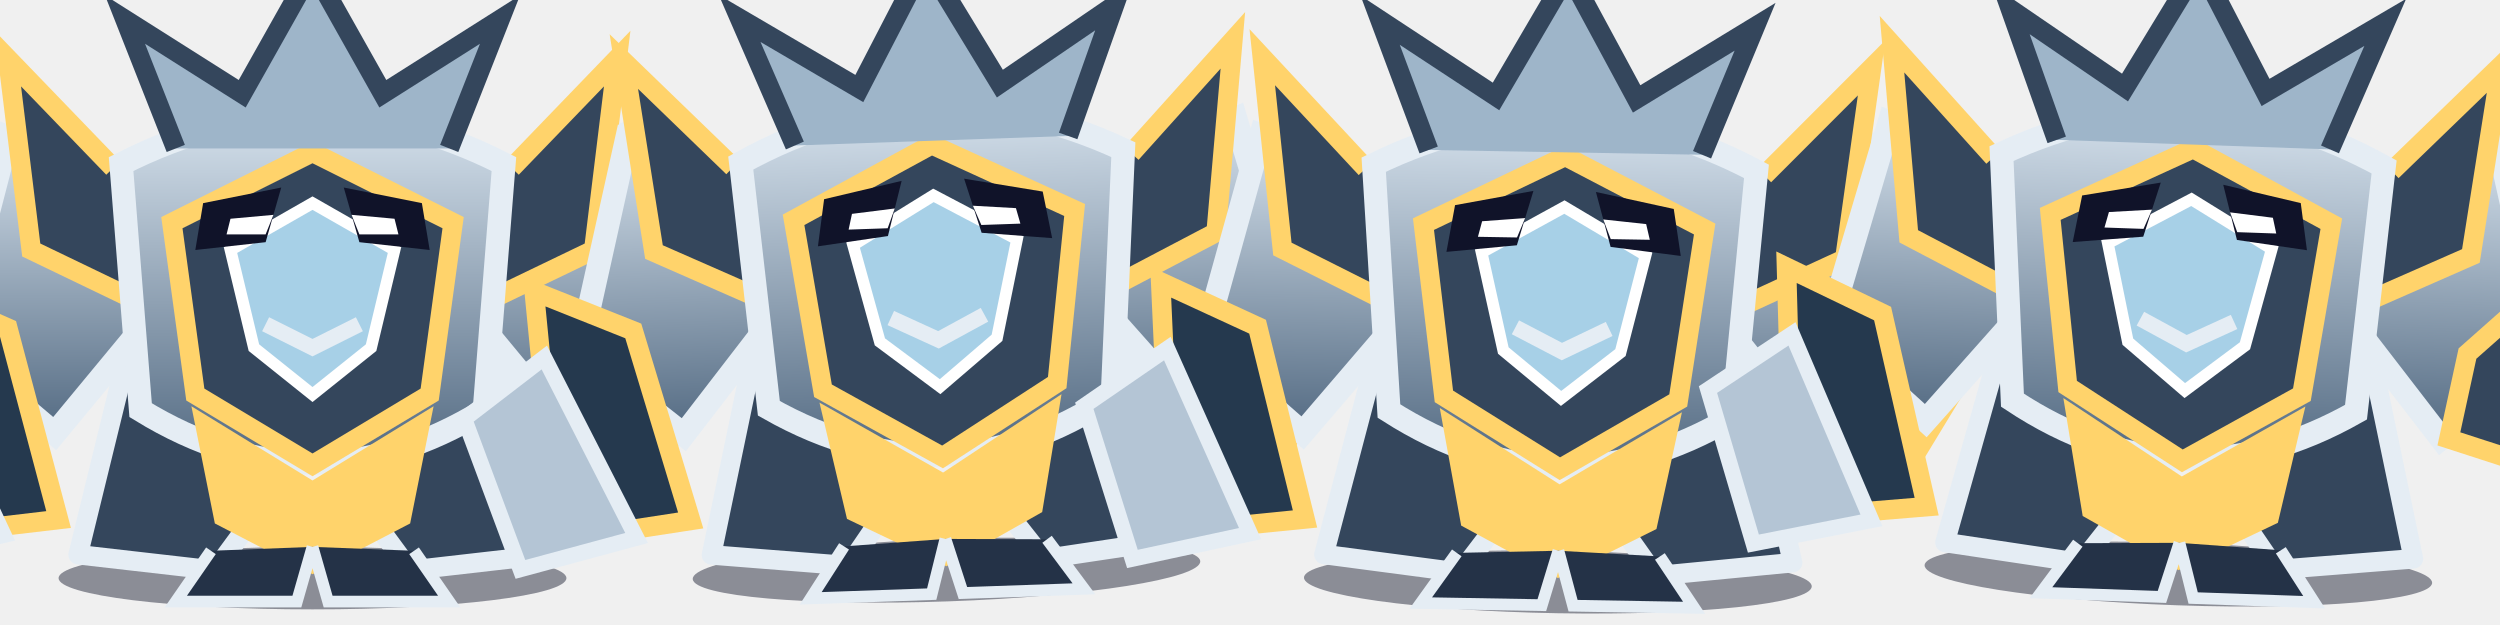
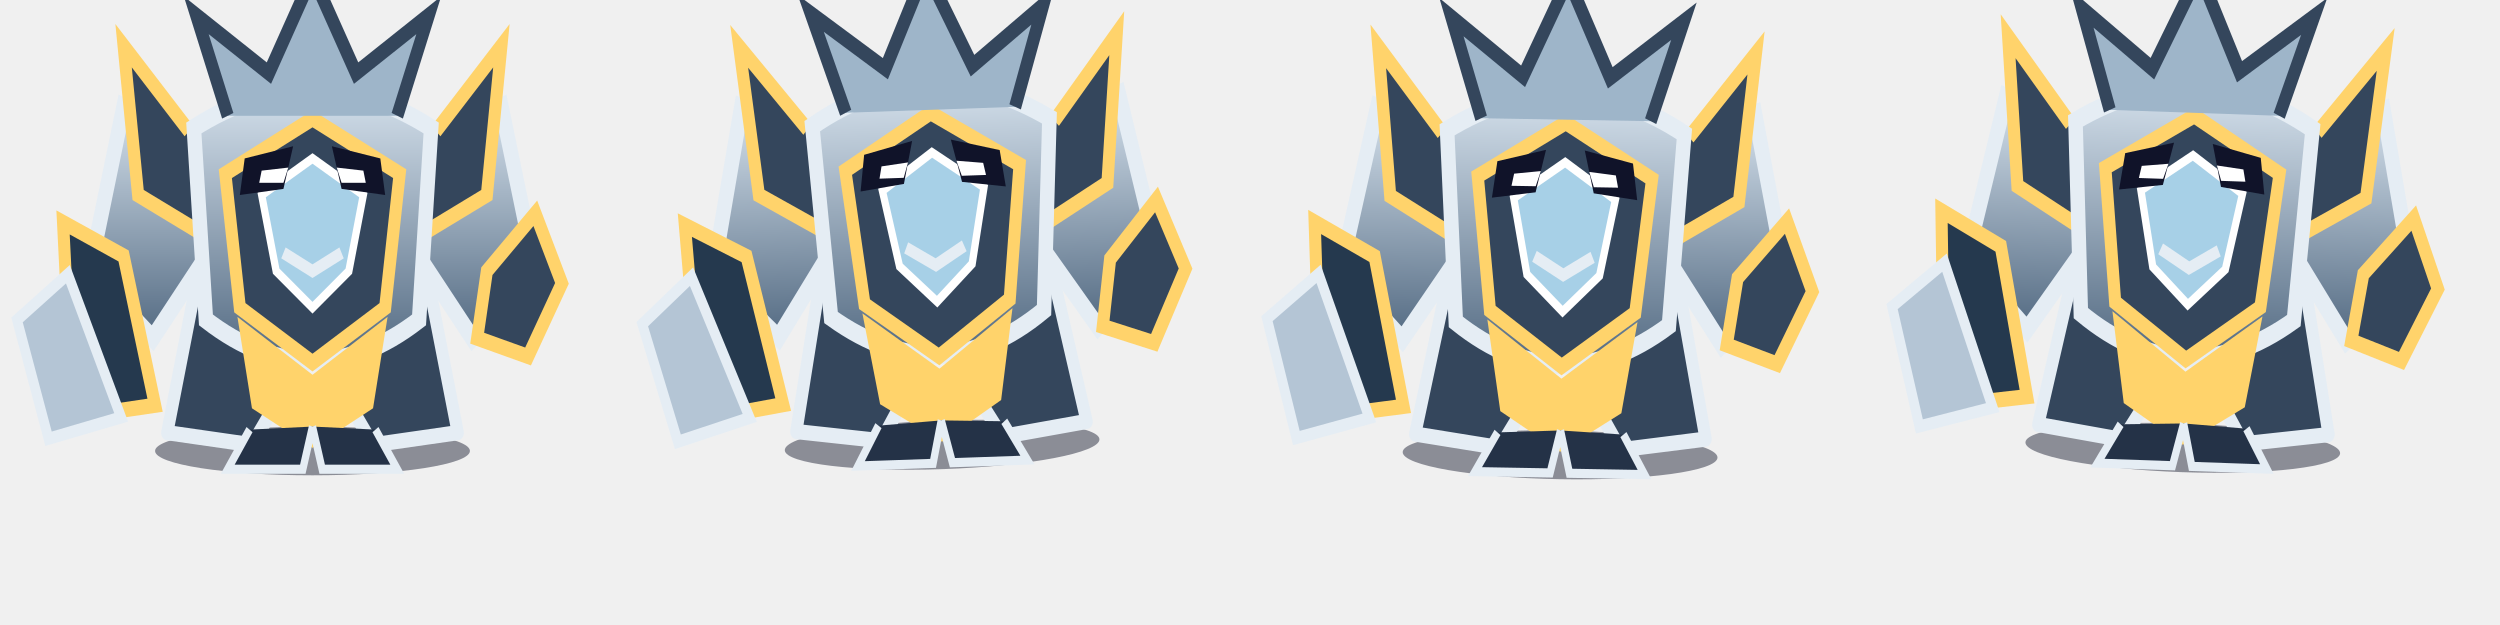
<svg xmlns="http://www.w3.org/2000/svg" width="640" height="160" viewBox="0 0 640 160">
  <defs>
    <linearGradient id="g" x2="0" y2="1">
      <stop stop-color="#d5e1ec" />
      <stop offset="1" stop-color="#536a82" />
    </linearGradient>
  </defs>
-   <g transform="translate(0,0) translate(80,0) translate(0,0) rotate(0 0 80)">
+   <g transform="translate(0,0) translate(80,0) translate(0,0) rotate(0 0 80) scale(0.62 0.78)">
    <ellipse cy="148" rx="65" ry="8" fill="#101329" opacity=".45" />
    <path d="M-48 93 L-60 142 L-25 146 L0 112 L25 146 L60 142 L48 93Z" fill="#34465c" stroke="#e5edf4" stroke-width="5" stroke-linejoin="round" />
    <path d="M-48 46 L-78 35 L-92 89 L-66 111 L-42 82 M48 46 L78 35 L92 89 L66 111 L42 82" fill="url(#g)" stroke="#e5edf4" stroke-width="6" />
    <path d="M-51 43 L-78 15 L-72 64 L-45 77 M51 43 L78 15 L72 64 L45 77" fill="#34465c" stroke="#ffd36b" stroke-width="5" />
    <path d="M-49 42 Q0 17 49 42 L44 105 Q0 132 -44 105Z" fill="url(#g)" stroke="#e5edf4" stroke-width="6" />
    <path d="M-36 57 L0 39 L36 57 L30 101 L0 119 L-30 101Z" fill="#34465c" stroke="#ffd36b" stroke-width="5" />
    <path d="M-21 64 L0 52 L21 64 L15 89 L0 101 L-15 89Z" fill="#a7d0e7" stroke="#fff" stroke-width="3" />
    <path d="M-35 38 L-48 5 L-18 24 L0 -8 L18 24 L48 5 L35 38" fill="#9eb5c9" stroke="#34465c" stroke-width="5" />
    <path d="M-28 52 L-8 48 L-12 62 L-30 64 M28 52 L8 48 L12 62 L30 64" fill="#101329" />
    <path d="M-21 56 L-10 55 L-12 60 L-22 60 M21 56 L10 55 L12 60 L22 60" fill="#fff" />
    <path d="M-12 83 L0 89 L12 83" fill="none" stroke="#e5edf4" stroke-width="4" />
    <path d="M-31 104 L0 123 L31 104 L25 134 L0 147 L-25 134Z" fill="#ffd36b" />
    <path d="M-78 84 L-103 73 L-99 137 L-65 133Z" fill="#25394e" stroke="#ffd36b" stroke-width="5" />
    <path d="M-101 90 L-122 105 L-109 144 L-79 137Z" fill="#b4c5d5" stroke="#e5edf4" stroke-width="4" />
    <path d="M72 89 L92 70 L103 93 L89 117 L68 111Z" fill="#34465c" stroke="#ffd36b" stroke-width="5" />
    <path d="M-26 141 L-35 154 L-4 154 L0 140 M26 141 L35 154 L4 154 L0 140" fill="#243247" stroke="#e5edf4" stroke-width="3" />
  </g>
-   <g transform="translate(160,0) translate(80,0) rotate(-2 0 80) translate(0,-2)">
+   <g transform="translate(160,0) translate(80,0) rotate(-2 0 80) scale(0.62 0.78) translate(0,-2)">
    <ellipse cy="148" rx="65" ry="8" fill="#101329" opacity=".45" />
    <path d="M-48 93 L-60 142 L-25 146 L0 112 L25 146 L60 142 L48 93Z" fill="#34465c" stroke="#e5edf4" stroke-width="5" stroke-linejoin="round" />
    <path d="M-48 46 L-78 35 L-92 89 L-66 111 L-42 82 M48 46 L78 35 L92 89 L66 111 L42 82" fill="url(#g)" stroke="#e5edf4" stroke-width="6" />
    <path d="M-51 43 L-78 15 L-72 64 L-45 77 M51 43 L78 15 L72 64 L45 77" fill="#34465c" stroke="#ffd36b" stroke-width="5" />
    <path d="M-49 42 Q0 17 49 42 L44 105 Q0 132 -44 105Z" fill="url(#g)" stroke="#e5edf4" stroke-width="6" />
    <path d="M-36 57 L0 39 L36 57 L30 101 L0 119 L-30 101Z" fill="#34465c" stroke="#ffd36b" stroke-width="5" />
    <path d="M-21 64 L0 52 L21 64 L15 89 L0 101 L-15 89Z" fill="#a7d0e7" stroke="#fff" stroke-width="3" />
    <path d="M-35 38 L-48 5 L-18 24 L0 -8 L18 24 L48 5 L35 38" fill="#9eb5c9" stroke="#34465c" stroke-width="5" />
    <path d="M-28 52 L-8 48 L-12 62 L-30 64 M28 52 L8 48 L12 62 L30 64" fill="#101329" />
    <path d="M-21 56 L-10 55 L-12 60 L-22 60 M21 56 L10 55 L12 60 L22 60" fill="#fff" />
    <path d="M-12 83 L0 89 L12 83" fill="none" stroke="#e5edf4" stroke-width="4" />
    <path d="M-31 104 L0 123 L31 104 L25 134 L0 147 L-25 134Z" fill="#ffd36b" />
    <path d="M-78 84 L-103 73 L-99 137 L-65 133Z" fill="#25394e" stroke="#ffd36b" stroke-width="5" />
    <path d="M-101 90 L-122 105 L-109 144 L-79 137Z" fill="#b4c5d5" stroke="#e5edf4" stroke-width="4" />
    <path d="M72 89 L92 70 L103 93 L89 117 L68 111Z" fill="#34465c" stroke="#ffd36b" stroke-width="5" />
    <path d="M-26 141 L-35 154 L-4 154 L0 140 M26 141 L35 154 L4 154 L0 140" fill="#243247" stroke="#e5edf4" stroke-width="3" />
  </g>
-   <g transform="translate(320,0) translate(80,0) translate(0,1) rotate(1 0 80)">
+   <g transform="translate(320,0) translate(80,0) translate(0,1) rotate(1 0 80) scale(0.62 0.78)">
    <ellipse cy="148" rx="65" ry="8" fill="#101329" opacity=".45" />
    <path d="M-48 93 L-60 142 L-25 146 L0 112 L25 146 L60 142 L48 93Z" fill="#34465c" stroke="#e5edf4" stroke-width="5" stroke-linejoin="round" />
    <path d="M-48 46 L-78 35 L-92 89 L-66 111 L-42 82 M48 46 L78 35 L92 89 L66 111 L42 82" fill="url(#g)" stroke="#e5edf4" stroke-width="6" />
    <path d="M-51 43 L-78 15 L-72 64 L-45 77 M51 43 L78 15 L72 64 L45 77" fill="#34465c" stroke="#ffd36b" stroke-width="5" />
    <path d="M-49 42 Q0 17 49 42 L44 105 Q0 132 -44 105Z" fill="url(#g)" stroke="#e5edf4" stroke-width="6" />
    <path d="M-36 57 L0 39 L36 57 L30 101 L0 119 L-30 101Z" fill="#34465c" stroke="#ffd36b" stroke-width="5" />
    <path d="M-21 64 L0 52 L21 64 L15 89 L0 101 L-15 89Z" fill="#a7d0e7" stroke="#fff" stroke-width="3" />
    <path d="M-35 38 L-48 5 L-18 24 L0 -8 L18 24 L48 5 L35 38" fill="#9eb5c9" stroke="#34465c" stroke-width="5" />
    <path d="M-28 52 L-8 48 L-12 62 L-30 64 M28 52 L8 48 L12 62 L30 64" fill="#101329" />
    <path d="M-21 56 L-10 55 L-12 60 L-22 60 M21 56 L10 55 L12 60 L22 60" fill="#fff" />
    <path d="M-12 83 L0 89 L12 83" fill="none" stroke="#e5edf4" stroke-width="4" />
    <path d="M-31 104 L0 123 L31 104 L25 134 L0 147 L-25 134Z" fill="#ffd36b" />
    <path d="M-78 84 L-103 73 L-99 137 L-65 133Z" fill="#25394e" stroke="#ffd36b" stroke-width="5" />
    <path d="M-101 90 L-122 105 L-109 144 L-79 137Z" fill="#b4c5d5" stroke="#e5edf4" stroke-width="4" />
    <path d="M72 89 L92 70 L103 93 L89 117 L68 111Z" fill="#34465c" stroke="#ffd36b" stroke-width="5" />
    <path d="M-26 141 L-35 154 L-4 154 L0 140 M26 141 L35 154 L4 154 L0 140" fill="#243247" stroke="#e5edf4" stroke-width="3" />
  </g>
-   <g transform="translate(480,0) translate(80,0) rotate(2 0 80) translate(0,-1)">
+   <g transform="translate(480,0) translate(80,0) rotate(2 0 80) scale(0.62 0.78) translate(0,-1)">
    <ellipse cy="148" rx="65" ry="8" fill="#101329" opacity=".45" />
    <path d="M-48 93 L-60 142 L-25 146 L0 112 L25 146 L60 142 L48 93Z" fill="#34465c" stroke="#e5edf4" stroke-width="5" stroke-linejoin="round" />
    <path d="M-48 46 L-78 35 L-92 89 L-66 111 L-42 82 M48 46 L78 35 L92 89 L66 111 L42 82" fill="url(#g)" stroke="#e5edf4" stroke-width="6" />
    <path d="M-51 43 L-78 15 L-72 64 L-45 77 M51 43 L78 15 L72 64 L45 77" fill="#34465c" stroke="#ffd36b" stroke-width="5" />
    <path d="M-49 42 Q0 17 49 42 L44 105 Q0 132 -44 105Z" fill="url(#g)" stroke="#e5edf4" stroke-width="6" />
    <path d="M-36 57 L0 39 L36 57 L30 101 L0 119 L-30 101Z" fill="#34465c" stroke="#ffd36b" stroke-width="5" />
    <path d="M-21 64 L0 52 L21 64 L15 89 L0 101 L-15 89Z" fill="#a7d0e7" stroke="#fff" stroke-width="3" />
    <path d="M-35 38 L-48 5 L-18 24 L0 -8 L18 24 L48 5 L35 38" fill="#9eb5c9" stroke="#34465c" stroke-width="5" />
    <path d="M-28 52 L-8 48 L-12 62 L-30 64 M28 52 L8 48 L12 62 L30 64" fill="#101329" />
    <path d="M-21 56 L-10 55 L-12 60 L-22 60 M21 56 L10 55 L12 60 L22 60" fill="#fff" />
    <path d="M-12 83 L0 89 L12 83" fill="none" stroke="#e5edf4" stroke-width="4" />
    <path d="M-31 104 L0 123 L31 104 L25 134 L0 147 L-25 134Z" fill="#ffd36b" />
    <path d="M-78 84 L-103 73 L-99 137 L-65 133Z" fill="#25394e" stroke="#ffd36b" stroke-width="5" />
    <path d="M-101 90 L-122 105 L-109 144 L-79 137Z" fill="#b4c5d5" stroke="#e5edf4" stroke-width="4" />
    <path d="M72 89 L92 70 L103 93 L89 117 L68 111Z" fill="#34465c" stroke="#ffd36b" stroke-width="5" />
    <path d="M-26 141 L-35 154 L-4 154 L0 140 M26 141 L35 154 L4 154 L0 140" fill="#243247" stroke="#e5edf4" stroke-width="3" />
  </g>
</svg>
